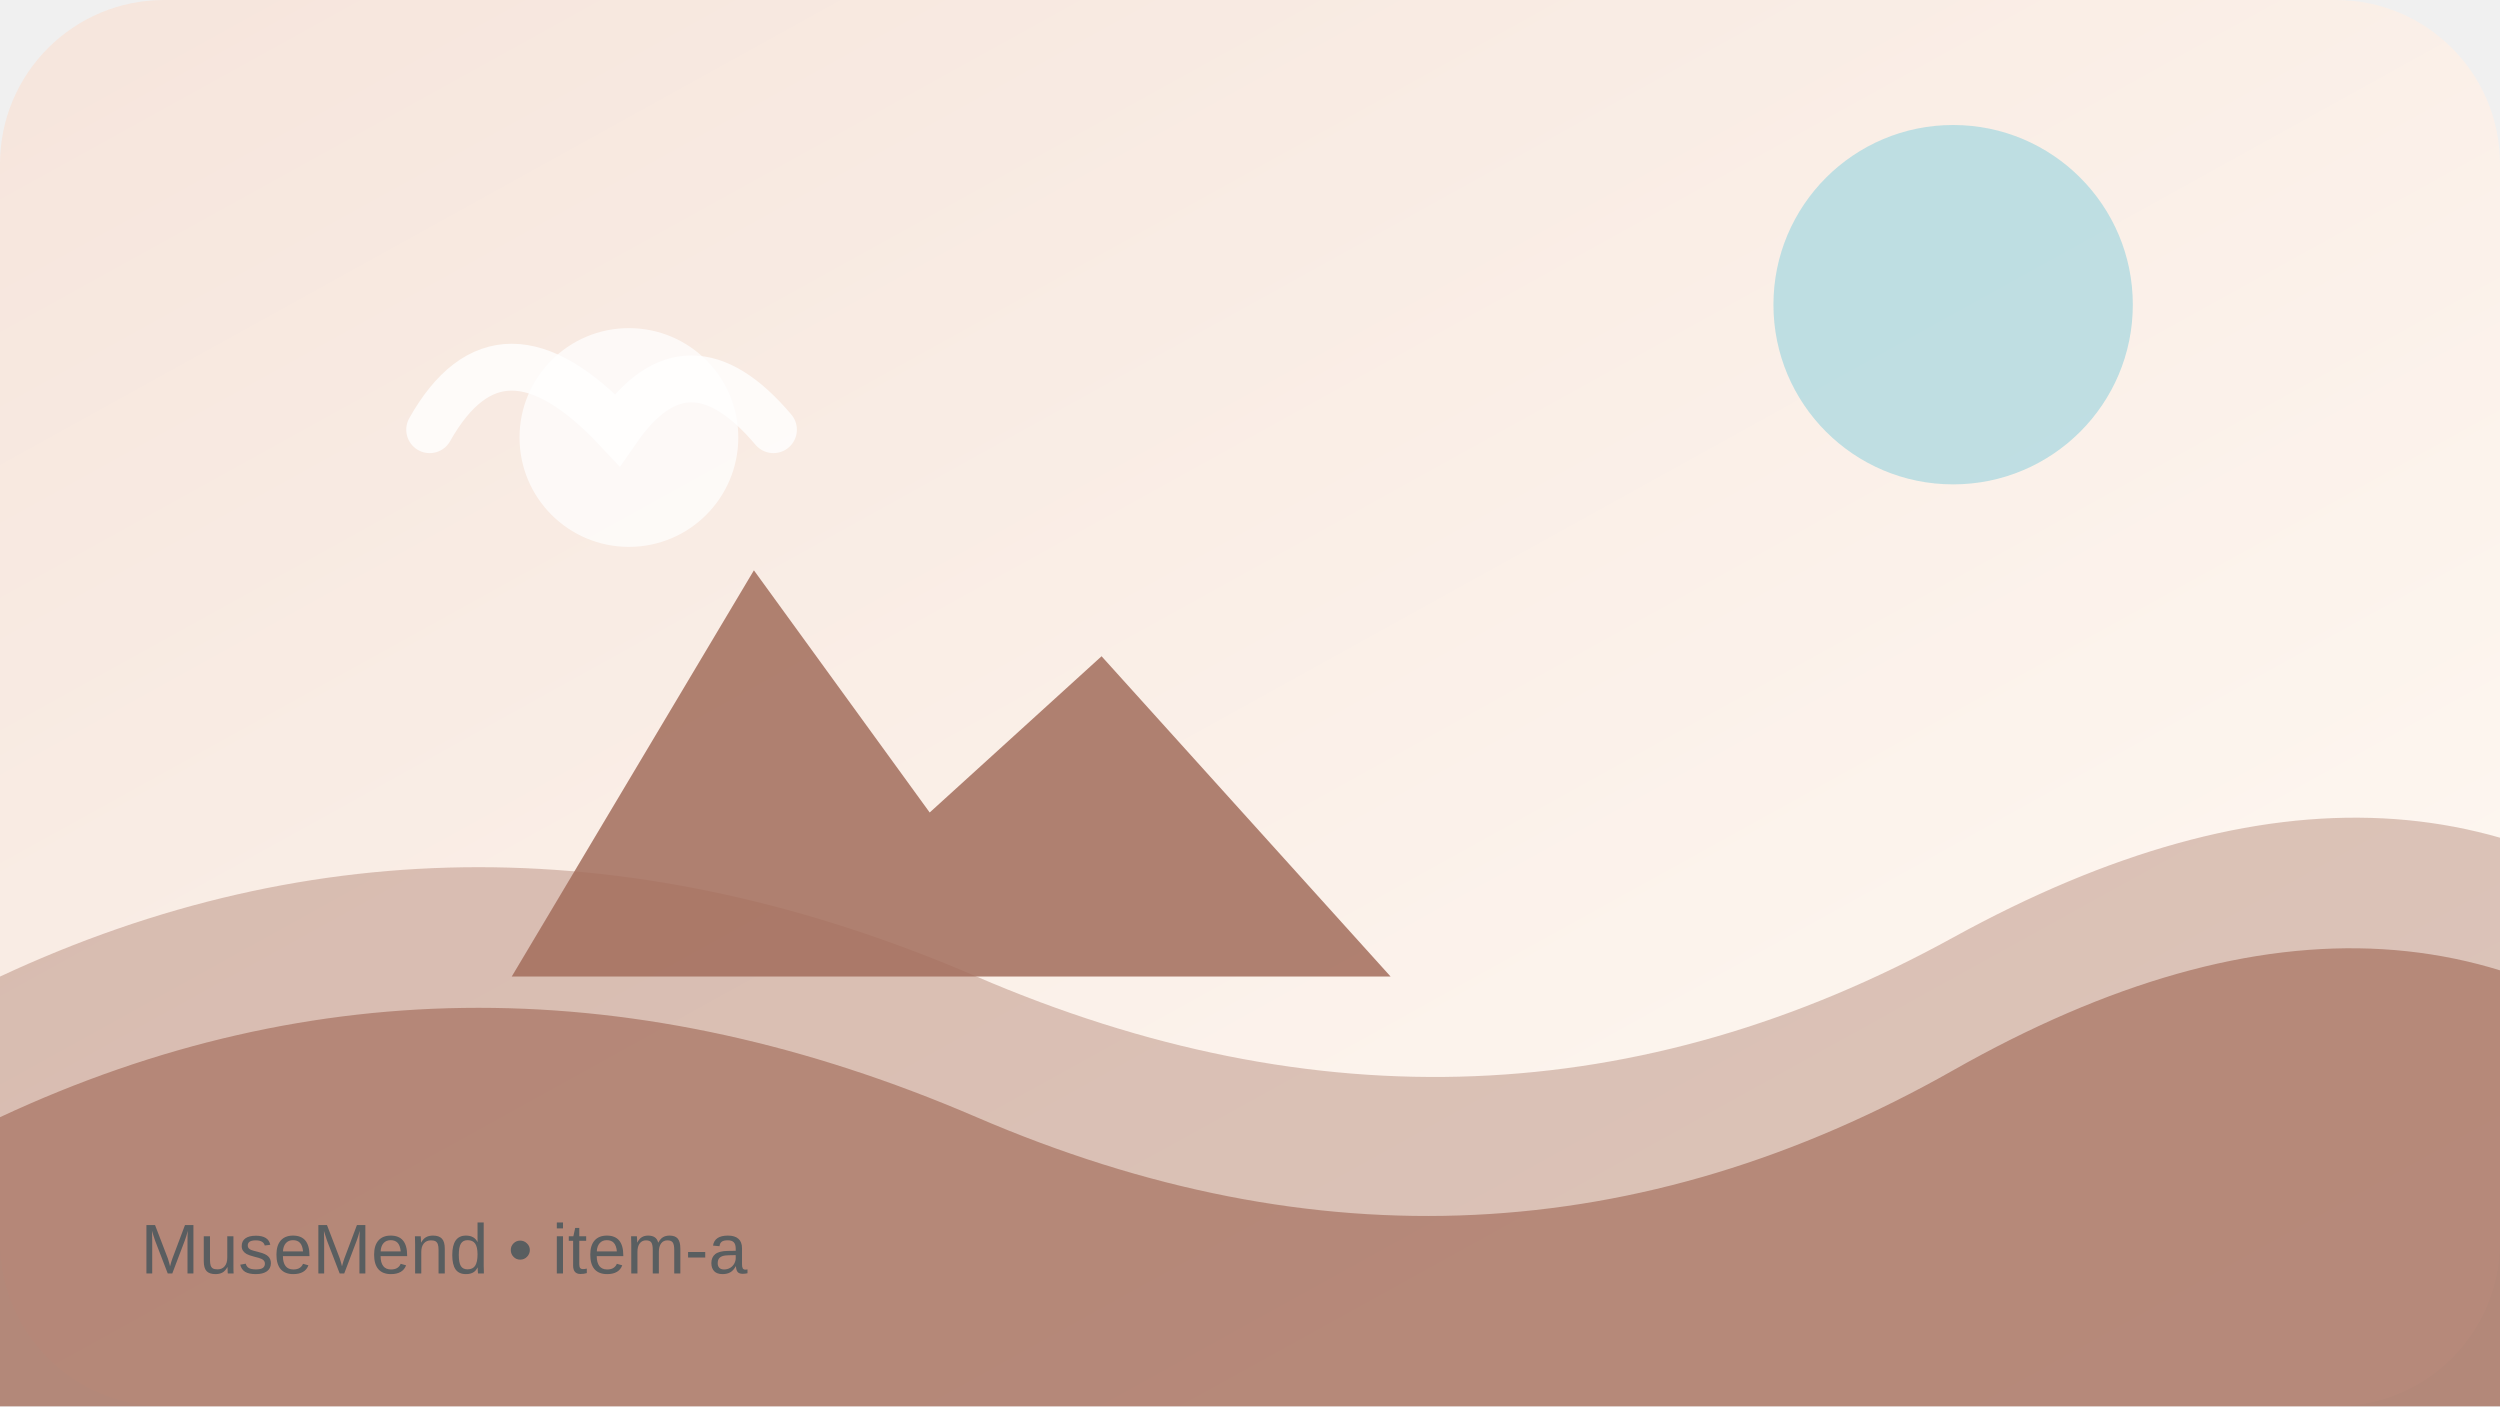
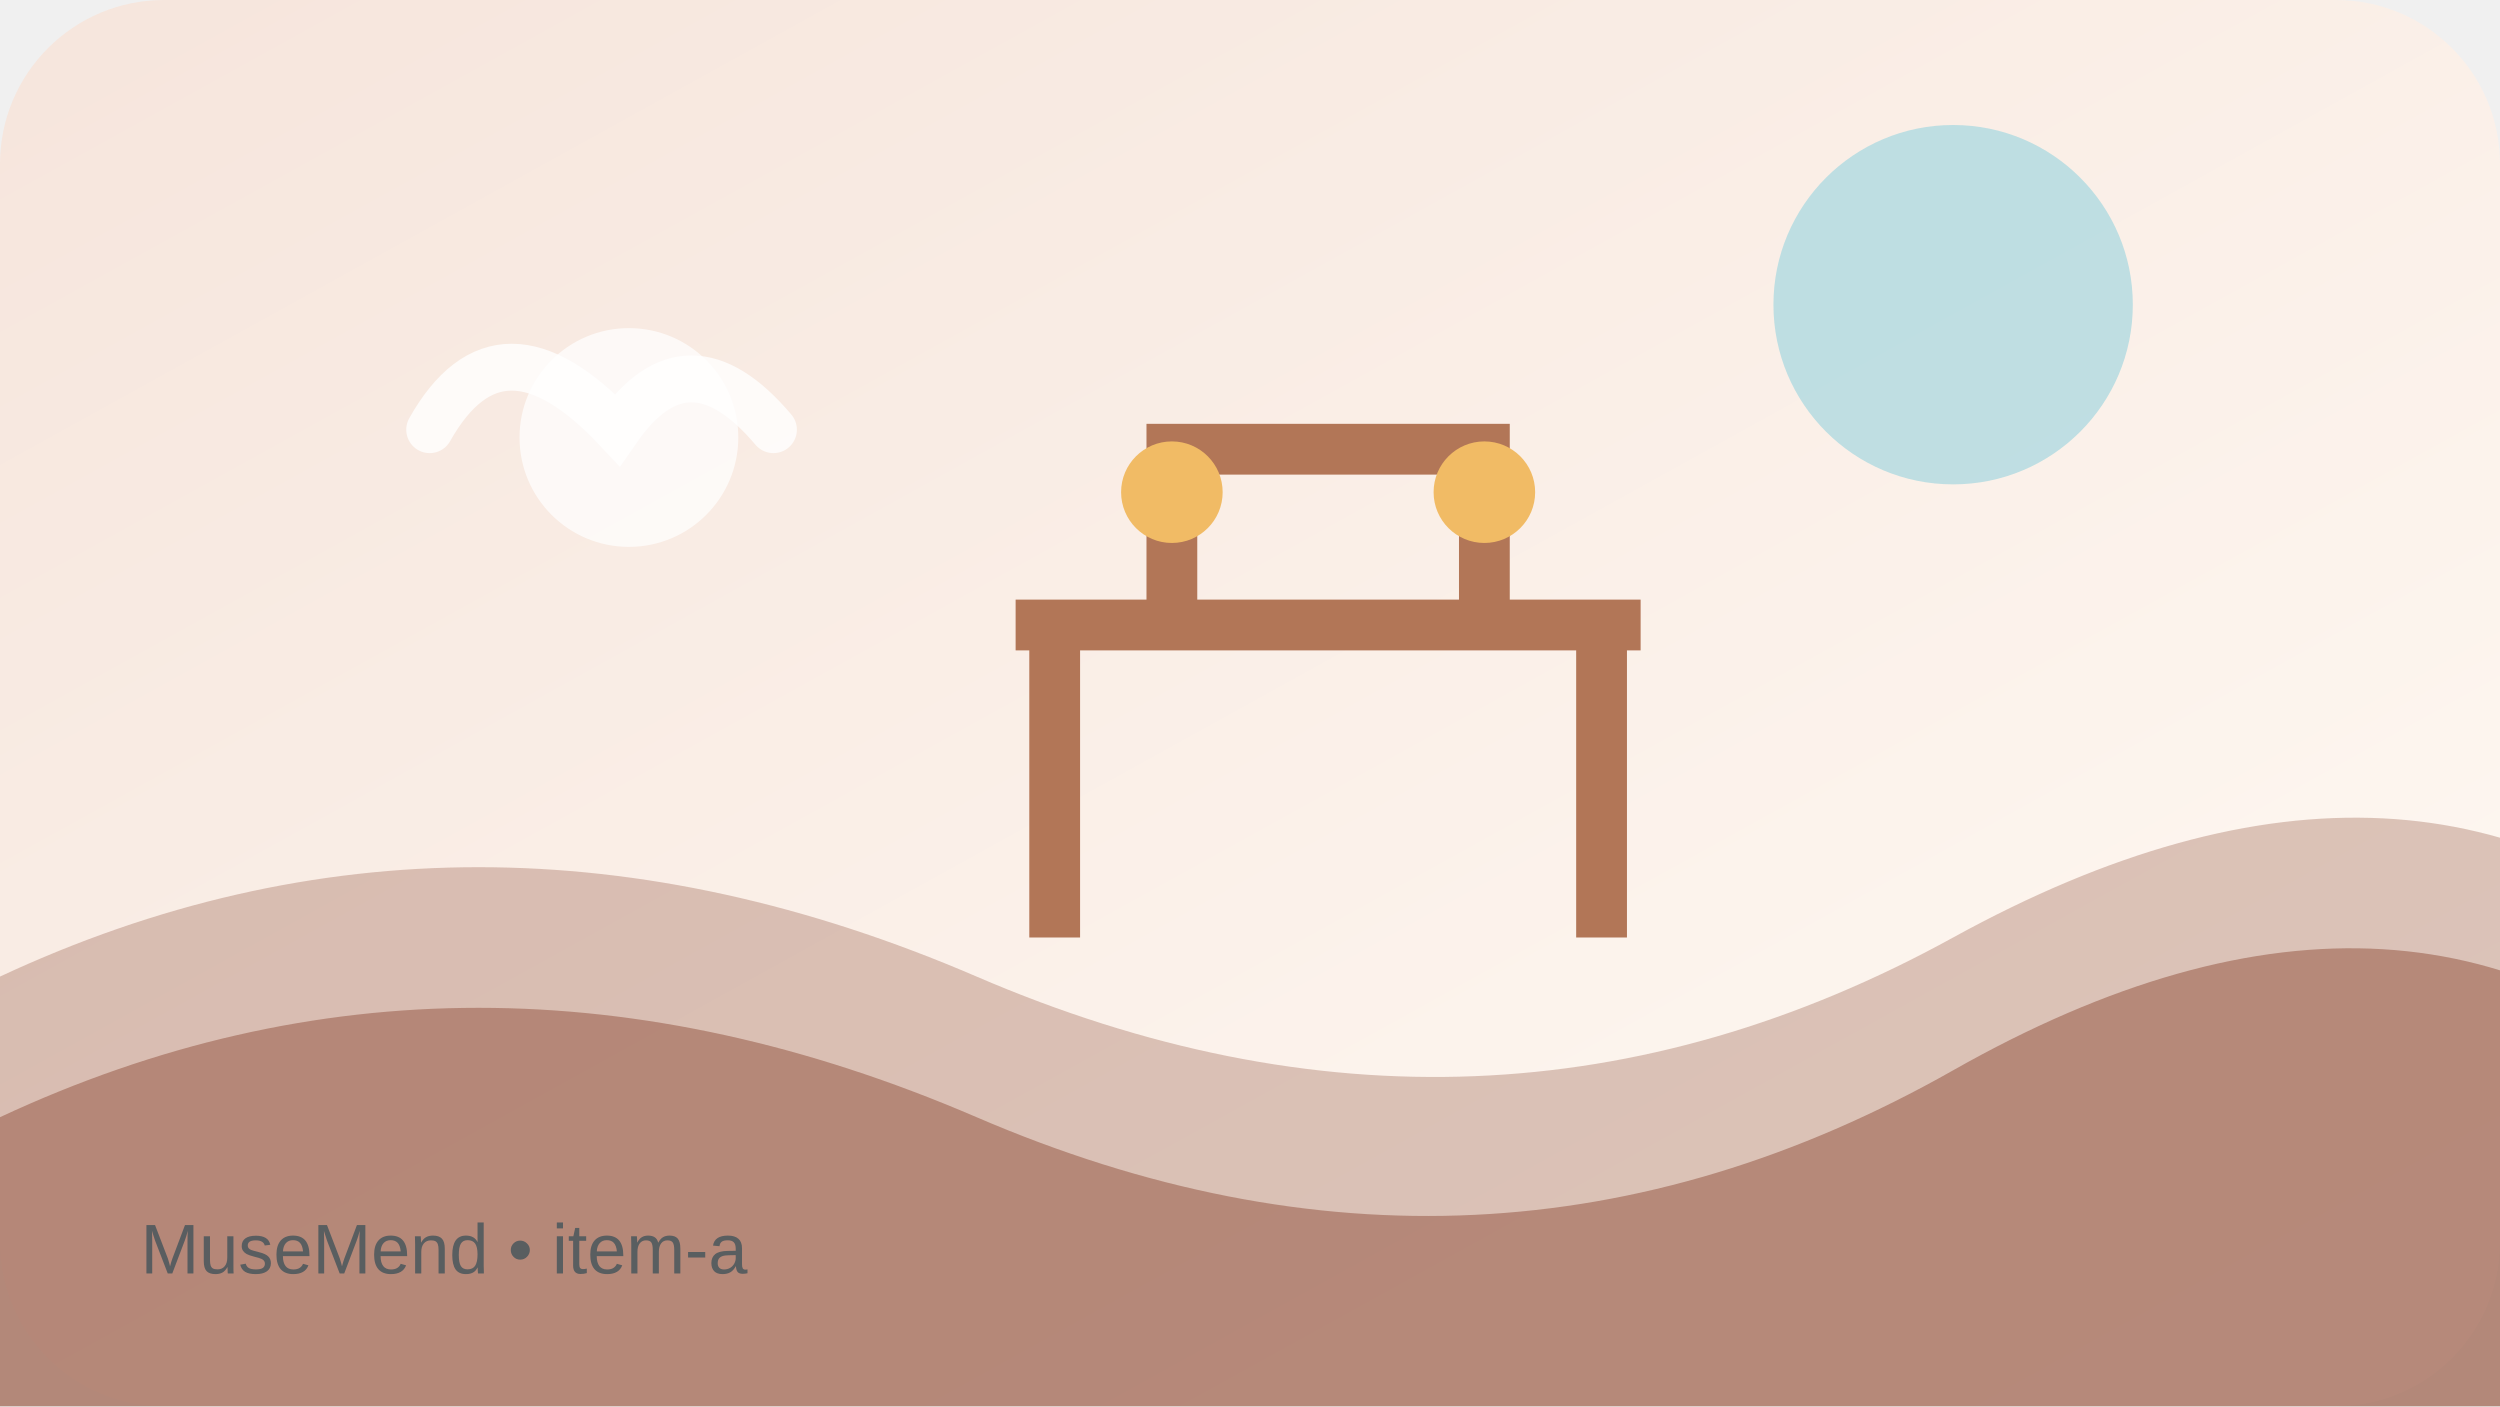
<svg xmlns="http://www.w3.org/2000/svg" viewBox="0 0 640 360">
  <defs>
    <linearGradient id="g" x1="0" x2="1" y1="0" y2="1">
      <stop stop-color="#f6e5dc" />
      <stop offset="1" stop-color="#fffaf4" />
    </linearGradient>
  </defs>
  <rect width="640" height="360" rx="42" fill="url(#g)" />
  <circle cx="500" cy="78" r="46" fill="#b6dce1" opacity=".88" />
  <path d="M0 250 Q120 194 250 250 T500 240 T700 250 V360 H0Z" fill="#a46e5d" opacity=".38" />
  <path d="M0 286 Q120 230 250 286 T500 274 T700 286 V360 H0Z" fill="#a46e5d" opacity=".68" />
-   <path d="M131 250 l62-104 45 62 44-40 74 82z" fill="#a46e5d" opacity=".86" />
+   <path d="M270 240V160h140v80M260 160h160M300 160v-45h80v45" fill="none" stroke="#b27657" stroke-width="13" />
+   <circle cx="300" cy="126" r="13" fill="#f1bb65" />
+   <circle cx="380" cy="126" r="13" fill="#f1bb65" />
  <circle cx="161" cy="112" r="28" fill="#ffffff" opacity=".72" />
  <path d="M110 110 q18-32 48 0 q18-26 40 0" fill="none" stroke="#ffffff" stroke-width="12" stroke-linecap="round" opacity=".8" />
  <text x="36" y="326" font-family="Arial,sans-serif" font-size="18" fill="#324b55" opacity=".7">MuseMend • item-a</text>
</svg>
